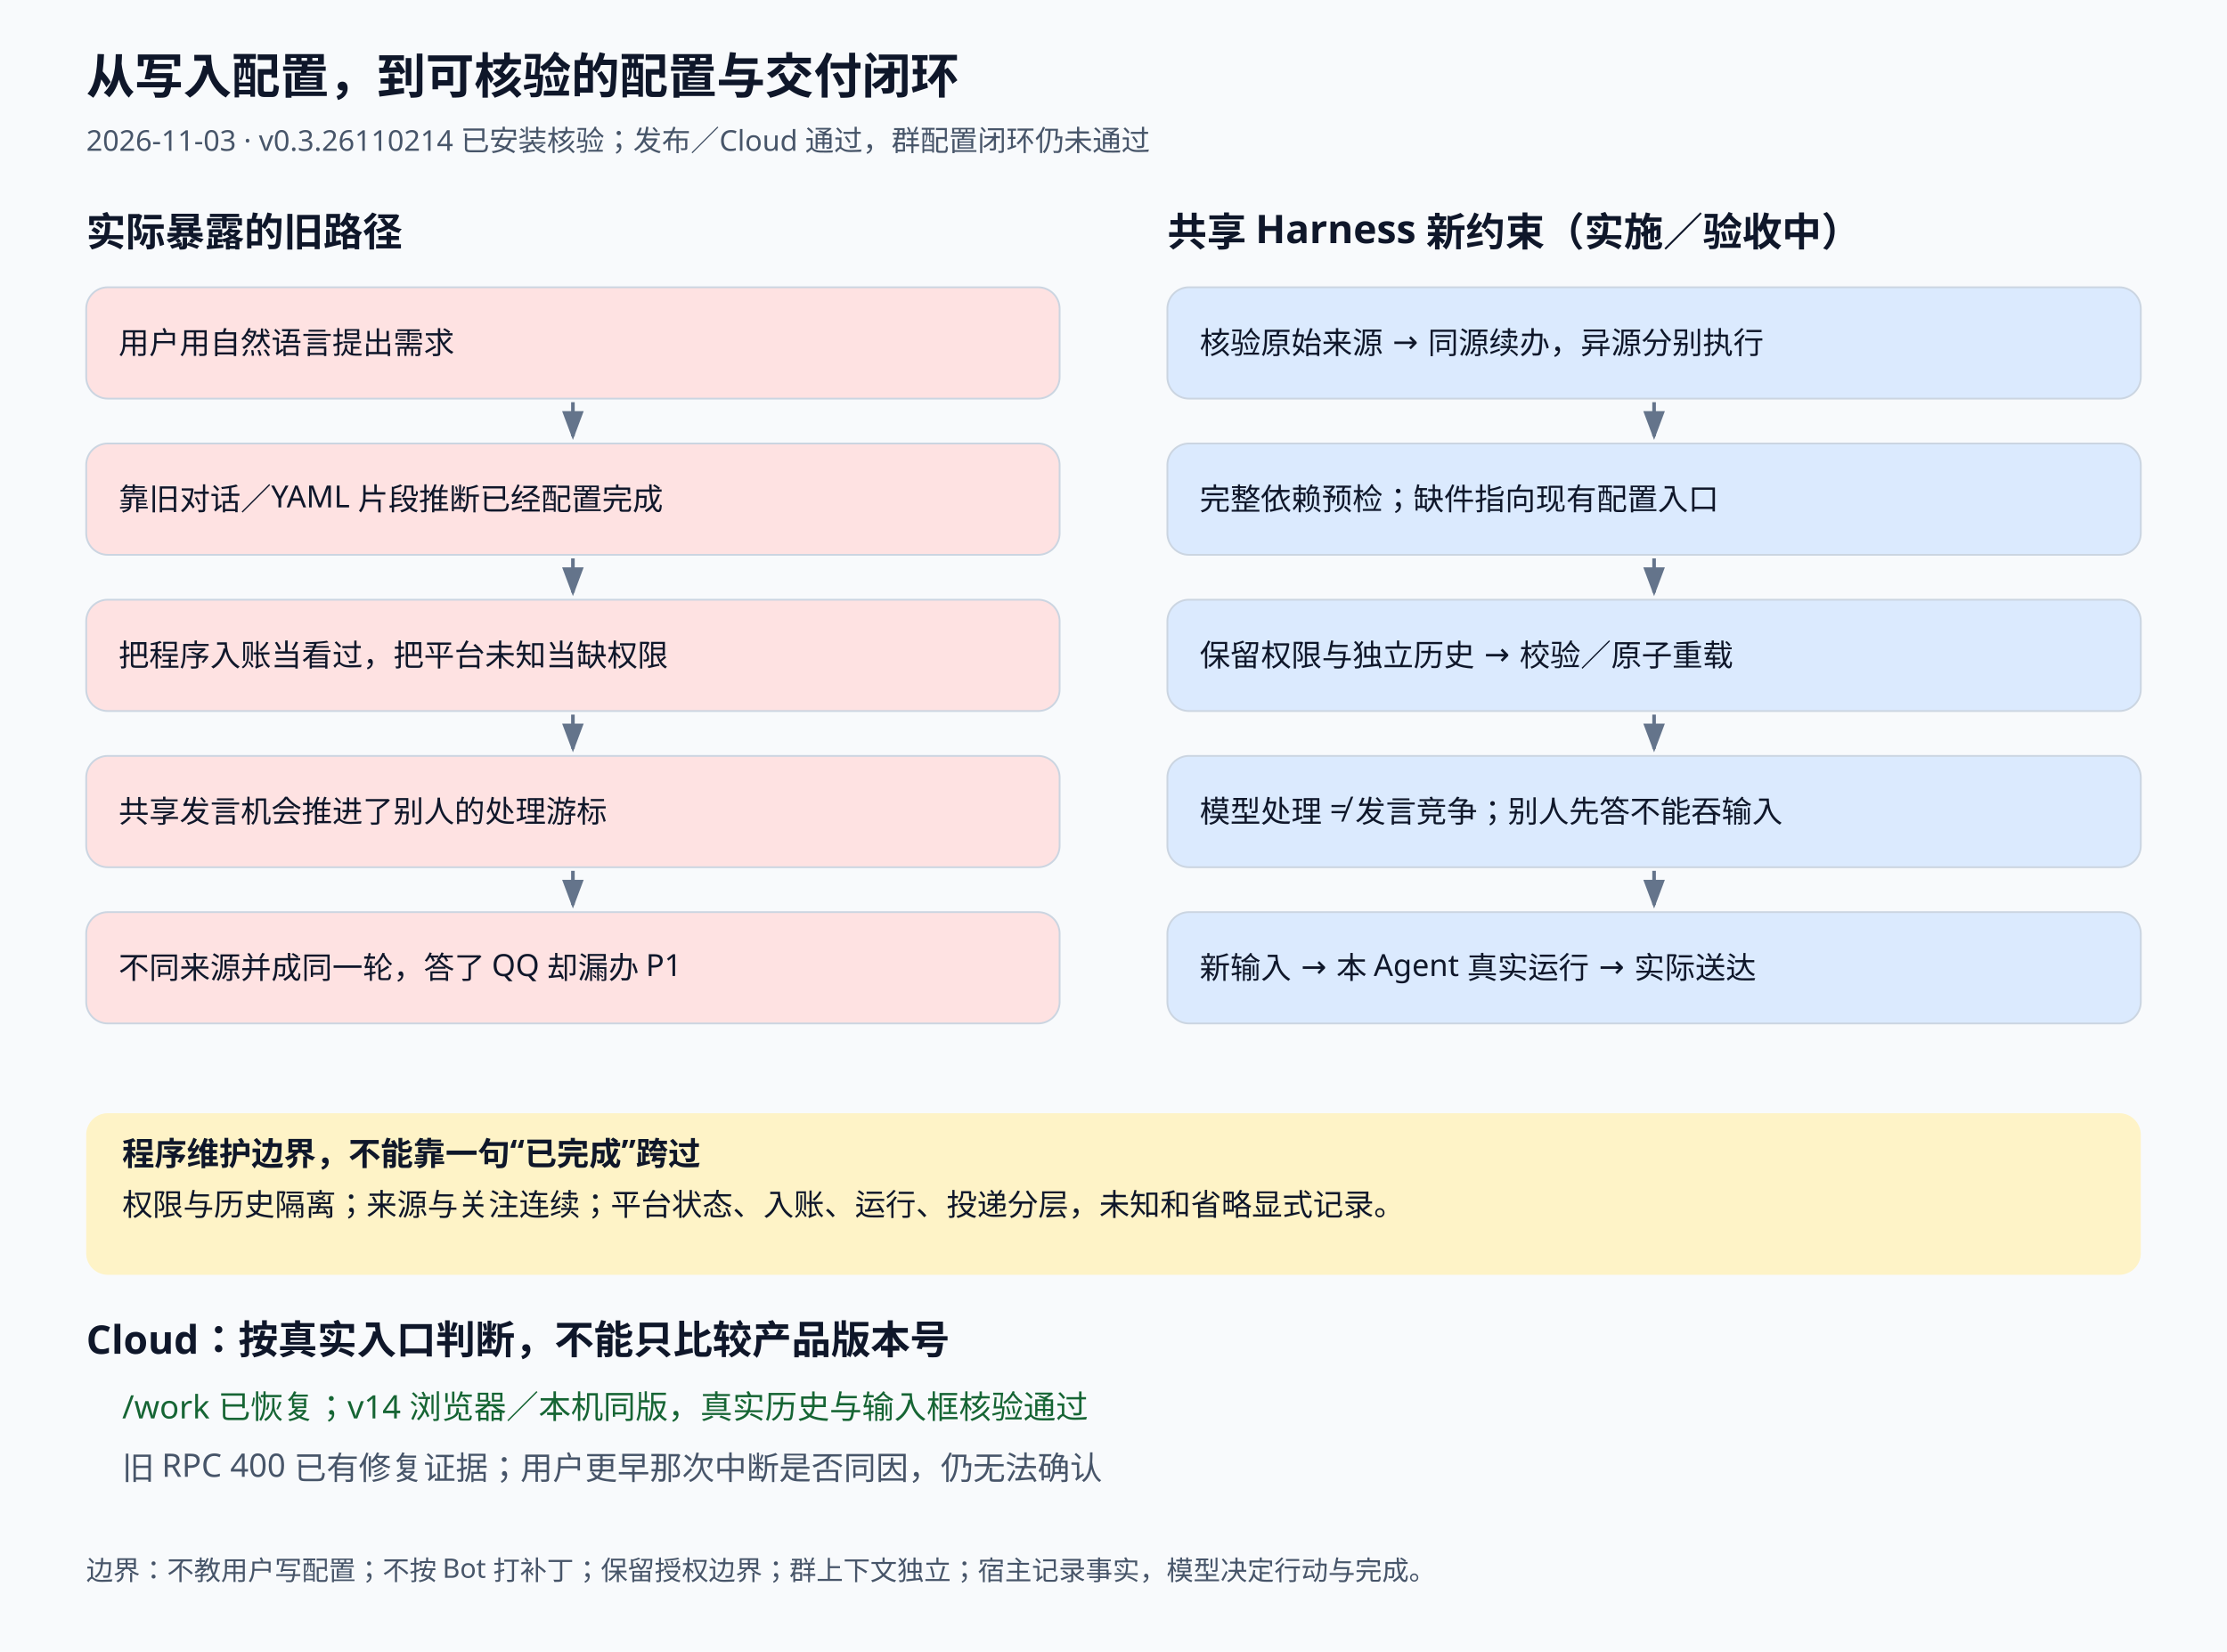
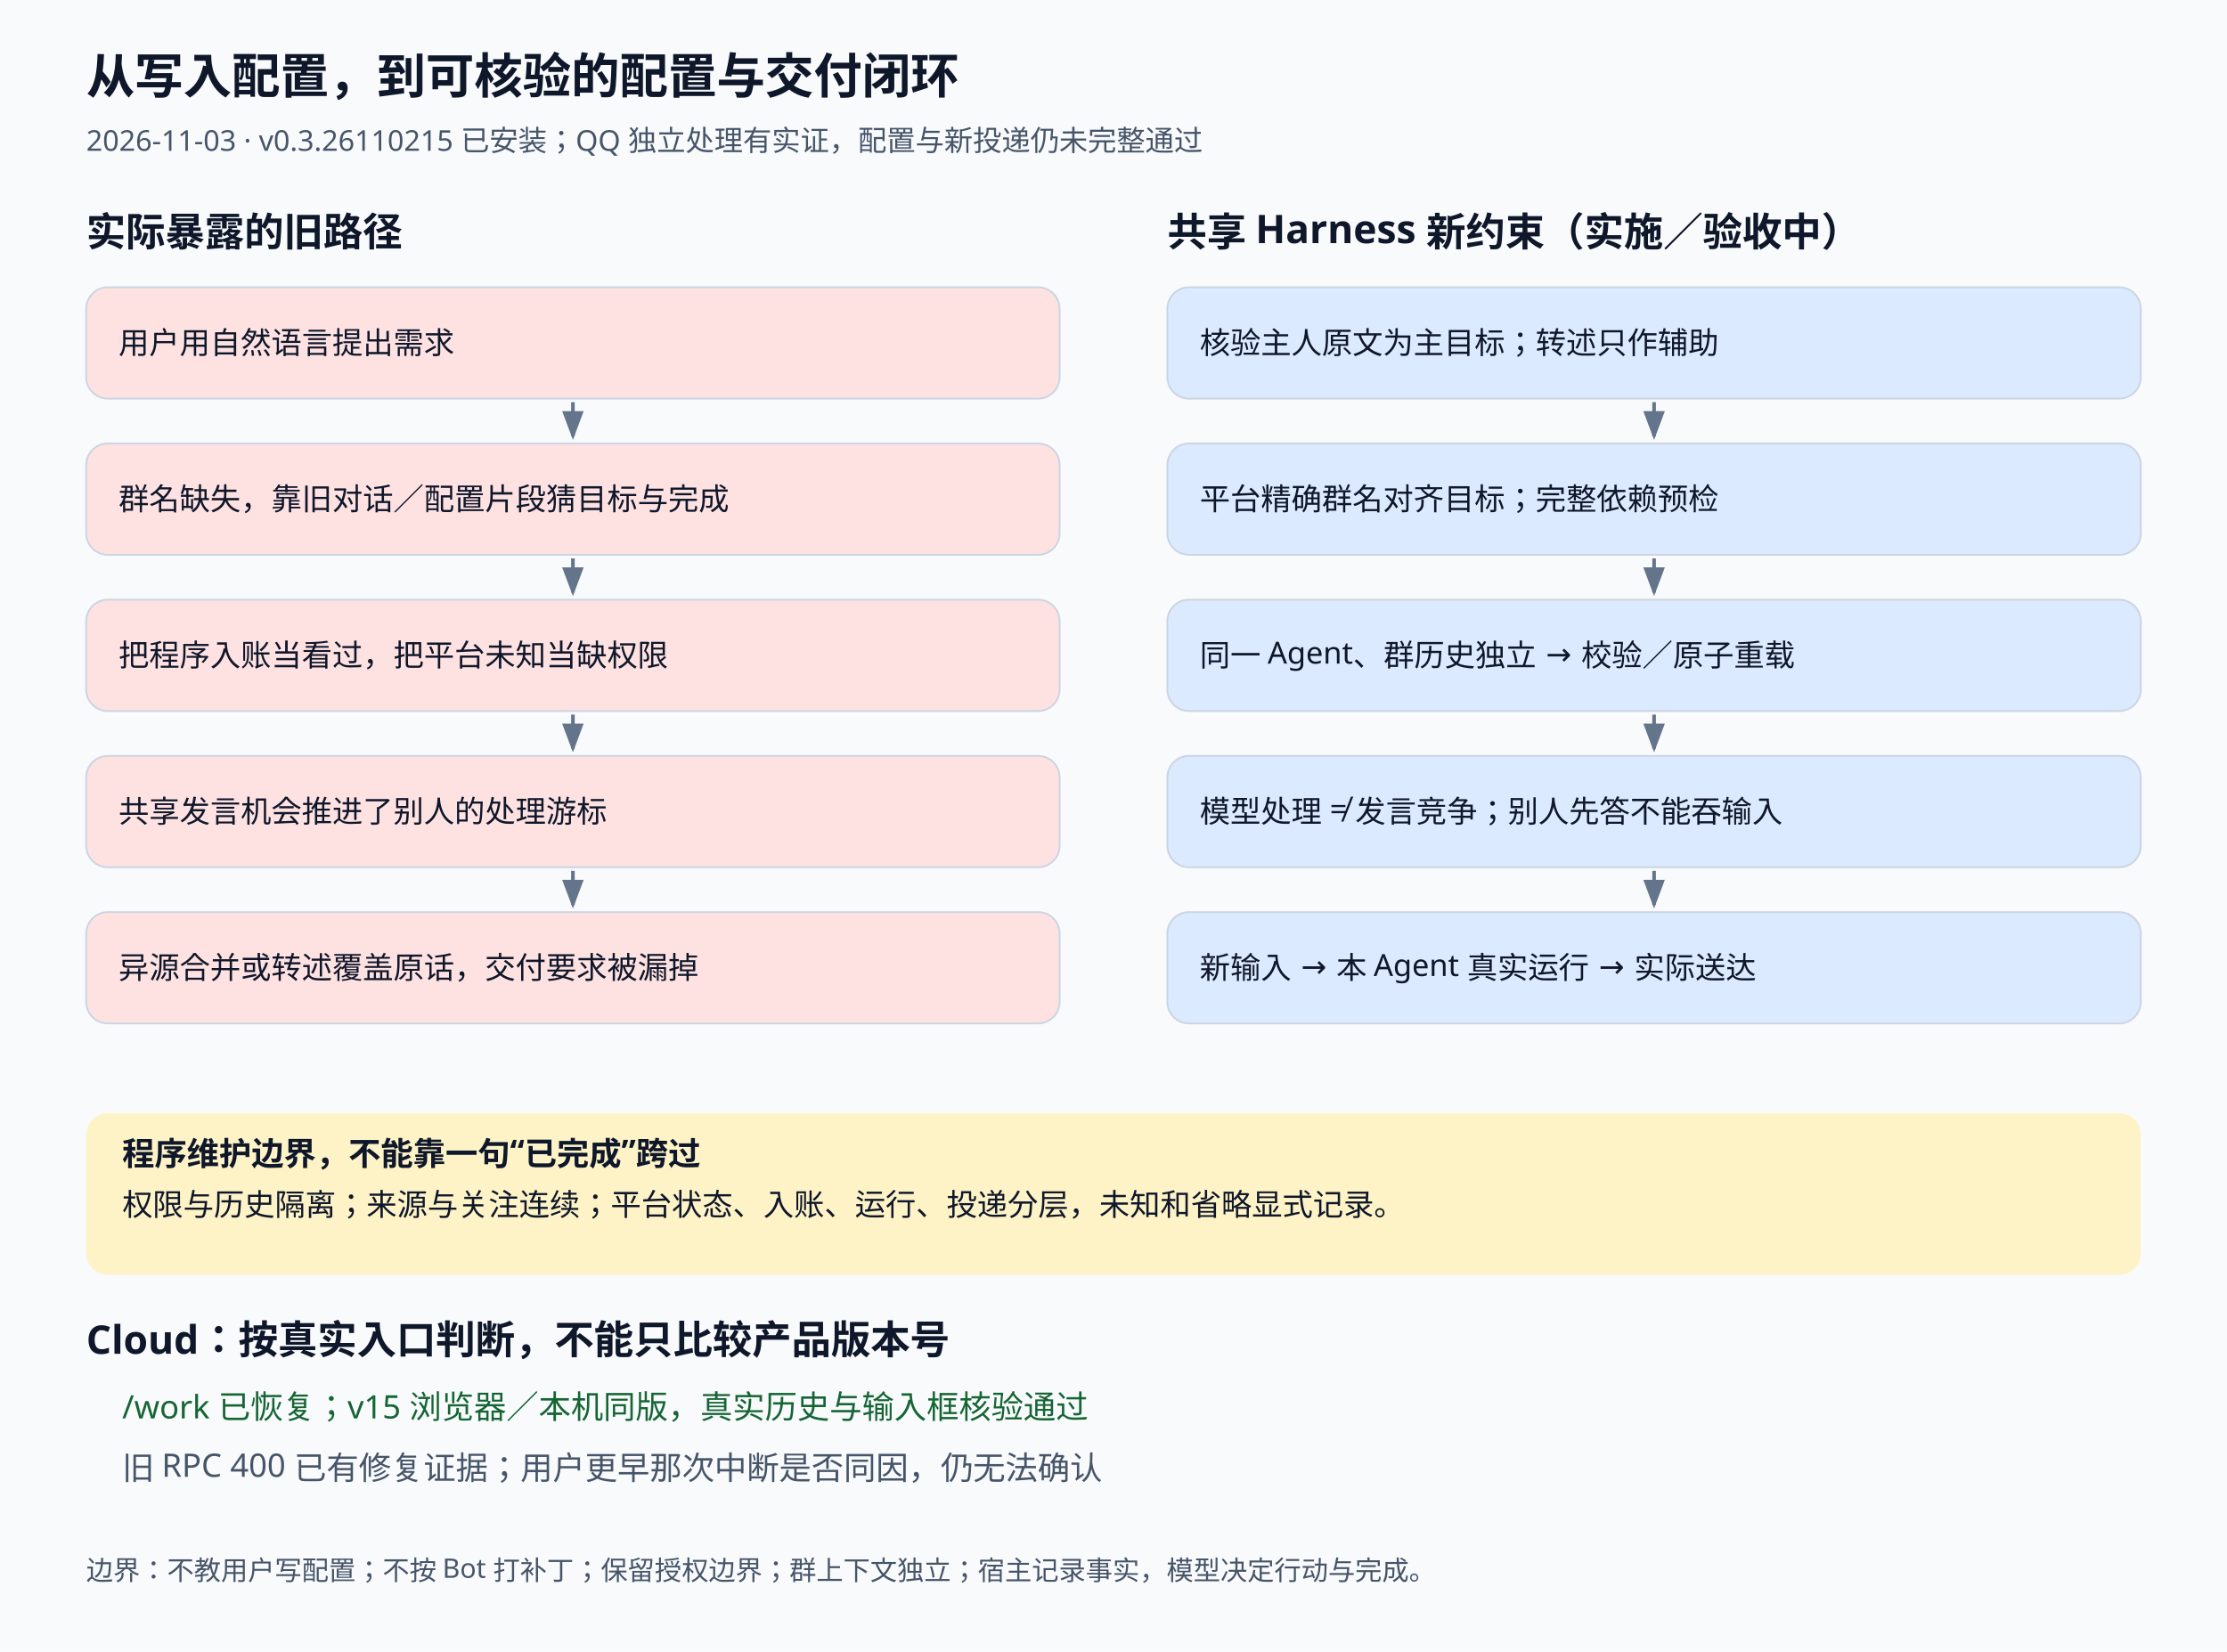
<svg xmlns="http://www.w3.org/2000/svg" width="1240" height="920" viewBox="0 0 1240 920" role="img" aria-labelledby="title desc">
  <defs>
    <marker id="arr" markerWidth="10" markerHeight="10" refX="7" refY="3" orient="auto">
      <path d="M0,0 L0,6 L8,3 z" fill="#64748b" />
    </marker>
  </defs>
  <rect width="1240" height="920" fill="#f8fafc" />
  <g font-family="PingFang SC, Microsoft YaHei, sans-serif" fill="#0f172a">
    <text x="48" y="52" font-size="27" font-weight="700">从写入配置，到可核验的配置与交付闭环</text>
-     <text x="48" y="84" font-size="16" fill="#475569">2026-11-03 · v0.3.26110214 已安装核验；发布／Cloud 通过，群配置闭环仍未通过</text>
+     <text x="48" y="84" font-size="16" fill="#475569">2026-11-03 · v0.3.26110215 已安装；QQ 独立处理有实证，配置与新投递仍未完整通过</text>
    <text x="48" y="137" font-size="22" font-weight="700">实际暴露的旧路径</text>
    <rect x="48" y="160" width="542" height="62" rx="12" fill="#fee2e2" stroke="#cbd5e1" />
    <text x="66" y="197" font-size="17">用户用自然语言提出需求</text>
    <path d="M319,224 v19" stroke="#64748b" stroke-width="2" marker-end="url(#arr)" />
    <rect x="48" y="247" width="542" height="62" rx="12" fill="#fee2e2" stroke="#cbd5e1" />
-     <text x="66" y="284" font-size="17">靠旧对话／YAML 片段推断已经配置完成</text>
+     <text x="66" y="284" font-size="17">群名缺失，靠旧对话／配置片段猜目标与完成</text>
    <path d="M319,311 v19" stroke="#64748b" stroke-width="2" marker-end="url(#arr)" />
    <rect x="48" y="334" width="542" height="62" rx="12" fill="#fee2e2" stroke="#cbd5e1" />
    <text x="66" y="371" font-size="17">把程序入账当看过，把平台未知当缺权限</text>
    <path d="M319,398 v19" stroke="#64748b" stroke-width="2" marker-end="url(#arr)" />
    <rect x="48" y="421" width="542" height="62" rx="12" fill="#fee2e2" stroke="#cbd5e1" />
    <text x="66" y="458" font-size="17">共享发言机会推进了别人的处理游标</text>
    <path d="M319,485 v19" stroke="#64748b" stroke-width="2" marker-end="url(#arr)" />
    <rect x="48" y="508" width="542" height="62" rx="12" fill="#fee2e2" stroke="#cbd5e1" />
-     <text x="66" y="545" font-size="17">不同来源并成同一轮，答了 QQ 却漏办 P1</text>
+     <text x="66" y="545" font-size="17">异源合并或转述覆盖原话，交付要求被漏掉</text>
    <text x="650" y="137" font-size="22" font-weight="700">共享 Harness 新约束（实施／验收中）</text>
    <rect x="650" y="160" width="542" height="62" rx="12" fill="#dbeafe" stroke="#cbd5e1" />
-     <text x="668" y="197" font-size="17">核验原始来源 → 同源续办，异源分别执行</text>
+     <text x="668" y="197" font-size="17">核验主人原文为主目标；转述只作辅助</text>
    <path d="M921,224 v19" stroke="#64748b" stroke-width="2" marker-end="url(#arr)" />
    <rect x="650" y="247" width="542" height="62" rx="12" fill="#dbeafe" stroke="#cbd5e1" />
-     <text x="668" y="284" font-size="17">完整依赖预检；缺件指向现有配置入口</text>
+     <text x="668" y="284" font-size="17">平台精确群名对齐目标；完整依赖预检</text>
    <path d="M921,311 v19" stroke="#64748b" stroke-width="2" marker-end="url(#arr)" />
    <rect x="650" y="334" width="542" height="62" rx="12" fill="#dbeafe" stroke="#cbd5e1" />
-     <text x="668" y="371" font-size="17">保留权限与独立历史 → 校验／原子重载</text>
+     <text x="668" y="371" font-size="17">同一 Agent、群历史独立 → 校验／原子重载</text>
    <path d="M921,398 v19" stroke="#64748b" stroke-width="2" marker-end="url(#arr)" />
    <rect x="650" y="421" width="542" height="62" rx="12" fill="#dbeafe" stroke="#cbd5e1" />
    <text x="668" y="458" font-size="17">模型处理 ≠ 发言竞争；别人先答不能吞输入</text>
    <path d="M921,485 v19" stroke="#64748b" stroke-width="2" marker-end="url(#arr)" />
    <rect x="650" y="508" width="542" height="62" rx="12" fill="#dbeafe" stroke="#cbd5e1" />
    <text x="668" y="545" font-size="17">新输入 → 本 Agent 真实运行 → 实际送达</text>
    <rect x="48" y="620" width="1144" height="90" rx="12" fill="#fef3c7" />
    <text x="68" y="649" font-size="18" font-weight="700">程序维护边界，不能靠一句“已完成”跨过</text>
    <text x="68" y="677" font-size="17">权限与历史隔离；来源与关注连续；平台状态、入账、运行、投递分层，未知和省略显式记录。</text>
    <text x="48" y="754" font-size="22" font-weight="700">Cloud：按真实入口判断，不能只比较产品版本号</text>
-     <text x="68" y="790" font-size="18" fill="#166534">/work 已恢复；v14 浏览器／本机同版，真实历史与输入框核验通过</text>
+     <text x="68" y="790" font-size="18" fill="#166534">/work 已恢复；v15 浏览器／本机同版，真实历史与输入框核验通过</text>
    <text x="68" y="824" font-size="18" fill="#475569">旧 RPC 400 已有修复证据；用户更早那次中断是否同因，仍无法确认</text>
    <text x="48" y="880" font-size="15" fill="#475569">边界：不教用户写配置；不按 Bot 打补丁；保留授权边界；群上下文独立；宿主记录事实，模型决定行动与完成。</text>
  </g>
</svg>
